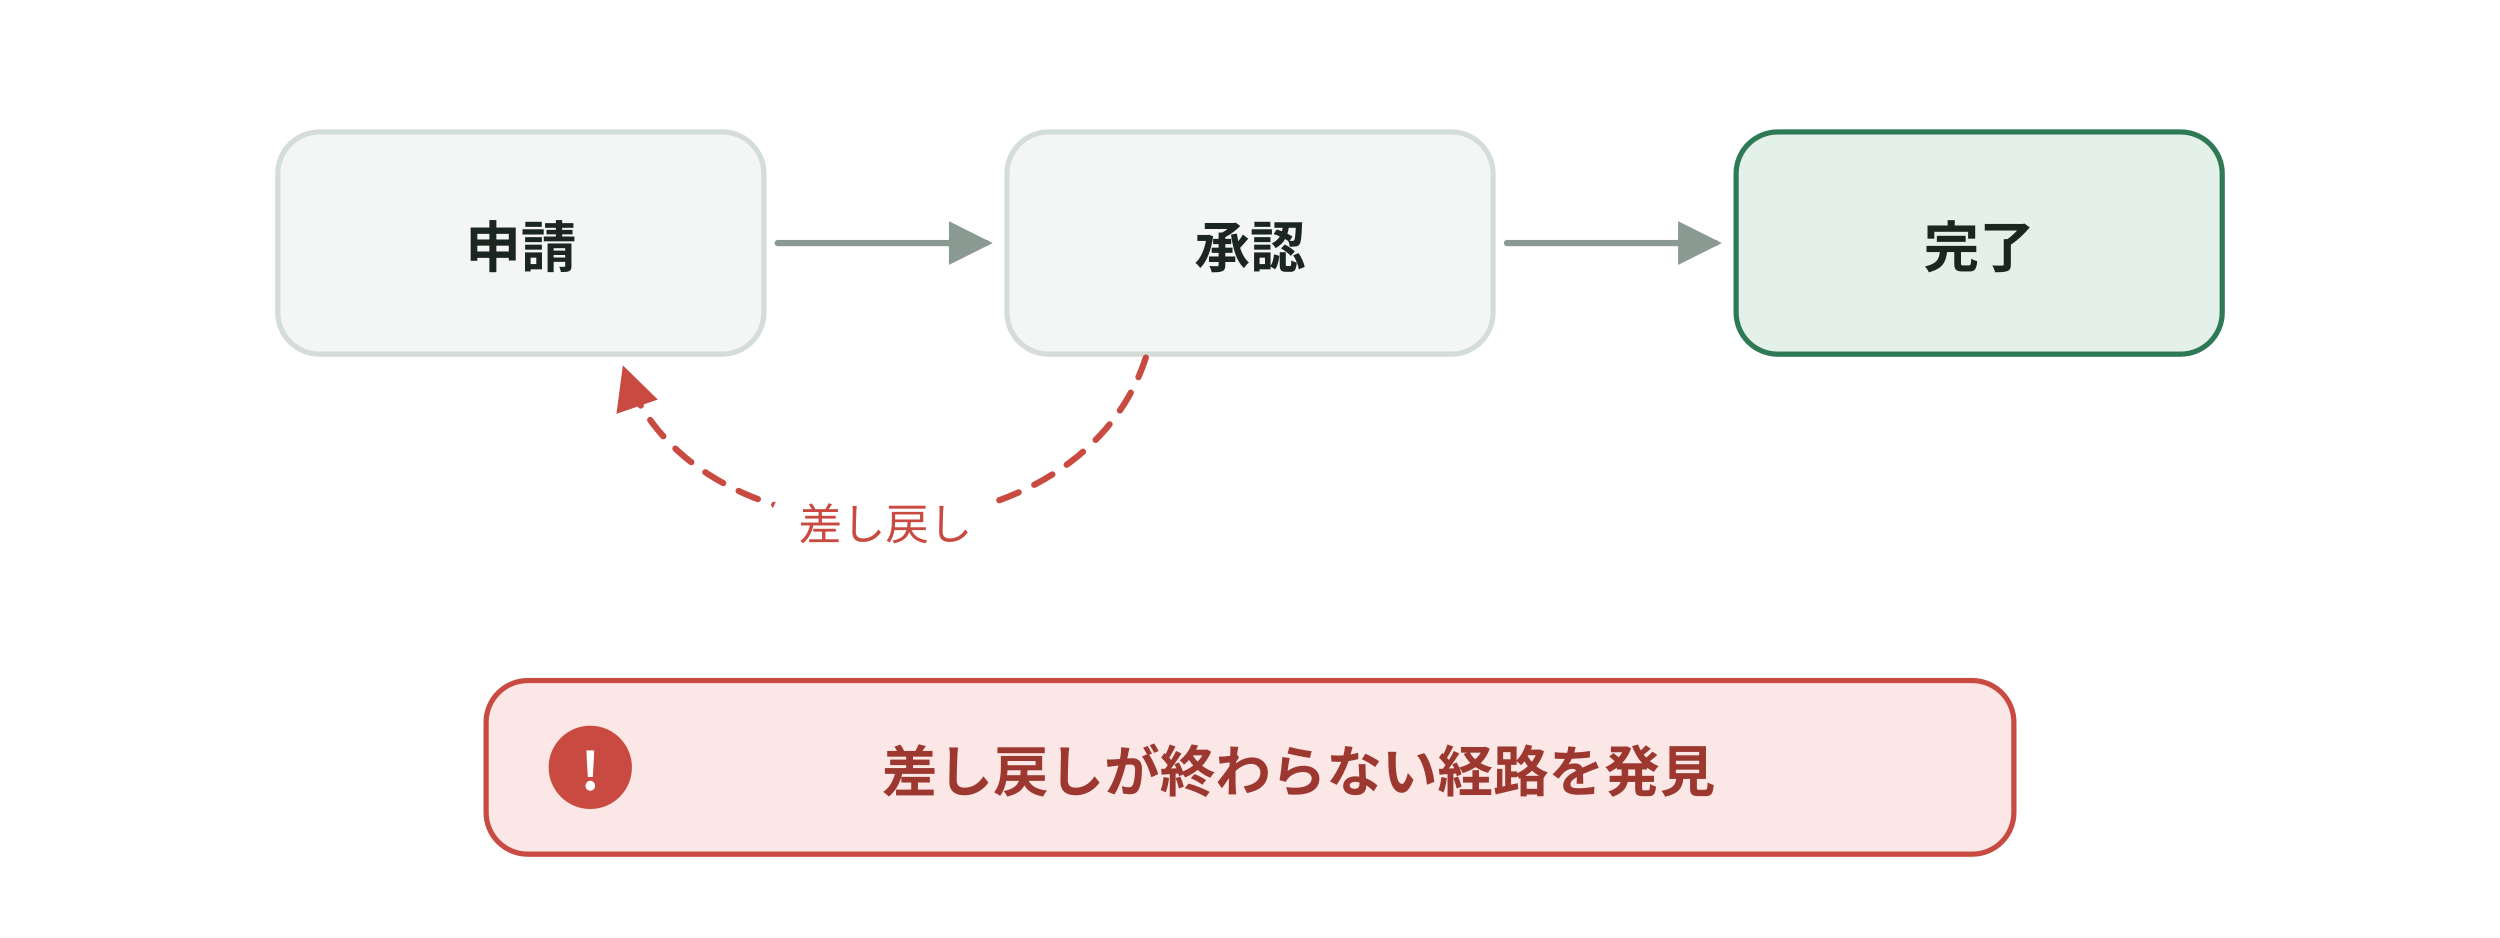
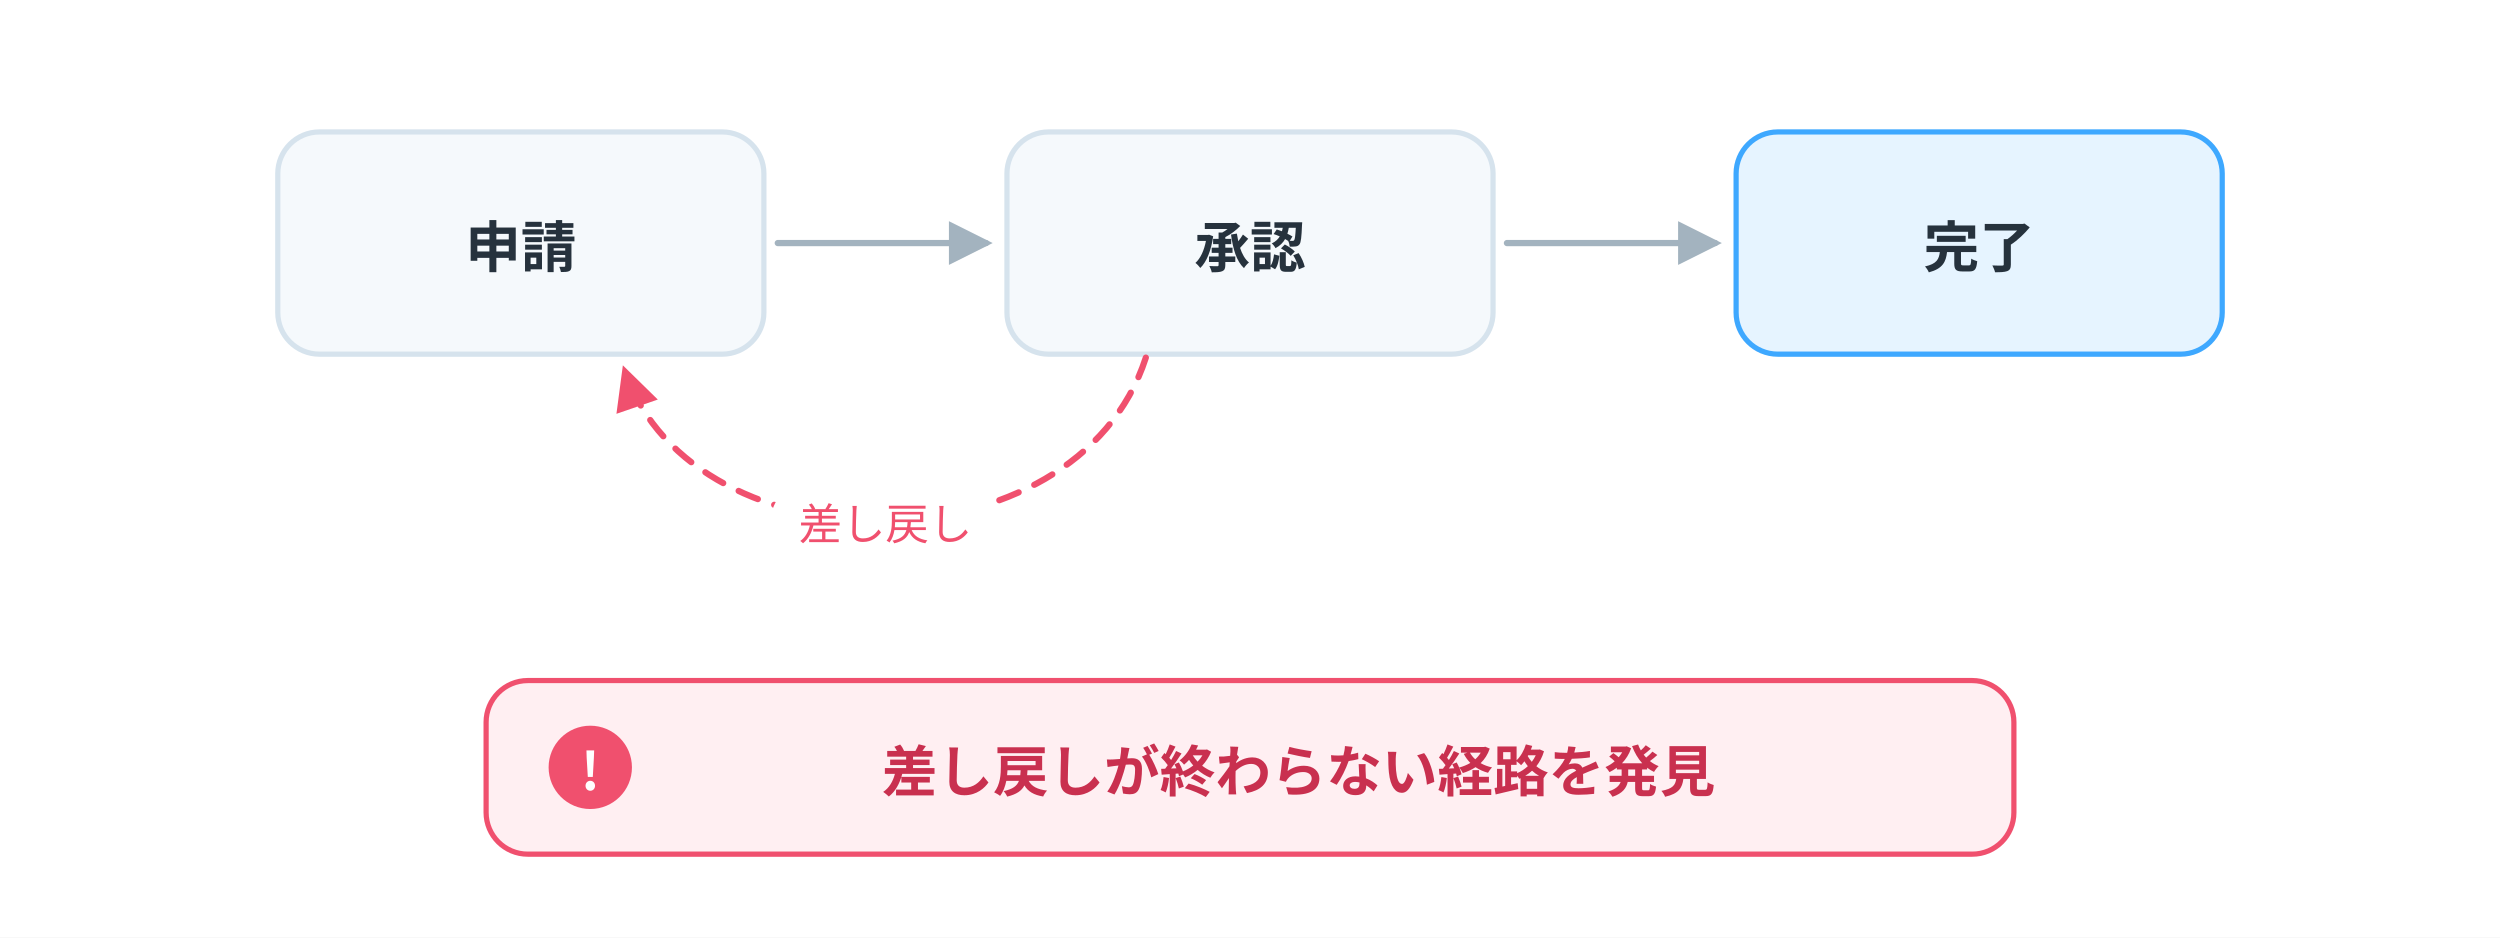
<svg xmlns="http://www.w3.org/2000/svg" width="720" height="270" viewBox="0 0 720 270" font-family="'Noto Sans CJK JP','Noto Sans JP','Hiragino Sans','Hiragino Kaku Gothic ProN','Yu Gothic',sans-serif">
  <defs>
-     <marker id="m1c2621" viewBox="0 0 10 10" refX="8.5" refY="5" markerWidth="7" markerHeight="7" orient="auto-start-reverse">
-       <path d="M0,0 L10,5 L0,10 z" fill="#1c2621" />
+     <marker id="m26323d" viewBox="0 0 10 10" refX="8.5" refY="5" markerWidth="7" markerHeight="7" orient="auto-start-reverse">
+       <path d="M0,0 L10,5 L0,10 z" fill="#26323d" />
    </marker>
-     <marker id="m8a9a92" viewBox="0 0 10 10" refX="8.5" refY="5" markerWidth="7" markerHeight="7" orient="auto-start-reverse">
-       <path d="M0,0 L10,5 L0,10 z" fill="#8a9a92" />
+     <marker id="ma3b3bf" viewBox="0 0 10 10" refX="8.5" refY="5" markerWidth="7" markerHeight="7" orient="auto-start-reverse">
+       <path d="M0,0 L10,5 L0,10 z" fill="#a3b3bf" />
    </marker>
-     <marker id="m2e7a55" viewBox="0 0 10 10" refX="8.5" refY="5" markerWidth="7" markerHeight="7" orient="auto-start-reverse">
-       <path d="M0,0 L10,5 L0,10 z" fill="#2e7a55" />
+     <marker id="m3ea8ff" viewBox="0 0 10 10" refX="8.5" refY="5" markerWidth="7" markerHeight="7" orient="auto-start-reverse">
+       <path d="M0,0 L10,5 L0,10 z" fill="#3ea8ff" />
    </marker>
-     <marker id="mc94a41" viewBox="0 0 10 10" refX="8.5" refY="5" markerWidth="7" markerHeight="7" orient="auto-start-reverse">
-       <path d="M0,0 L10,5 L0,10 z" fill="#c94a41" />
+     <marker id="mf0506e" viewBox="0 0 10 10" refX="8.5" refY="5" markerWidth="7" markerHeight="7" orient="auto-start-reverse">
+       <path d="M0,0 L10,5 L0,10 z" fill="#f0506e" />
    </marker>
-     <marker id="m5d6b64" viewBox="0 0 10 10" refX="8.5" refY="5" markerWidth="7" markerHeight="7" orient="auto-start-reverse">
-       <path d="M0,0 L10,5 L0,10 z" fill="#5d6b64" />
+     <marker id="m65717b" viewBox="0 0 10 10" refX="8.5" refY="5" markerWidth="7" markerHeight="7" orient="auto-start-reverse">
+       <path d="M0,0 L10,5 L0,10 z" fill="#65717b" />
    </marker>
-     <marker id="mb7861a" viewBox="0 0 10 10" refX="8.5" refY="5" markerWidth="7" markerHeight="7" orient="auto-start-reverse">
-       <path d="M0,0 L10,5 L0,10 z" fill="#b7861a" />
+     <marker id="md98a00" viewBox="0 0 10 10" refX="8.5" refY="5" markerWidth="7" markerHeight="7" orient="auto-start-reverse">
+       <path d="M0,0 L10,5 L0,10 z" fill="#d98a00" />
    </marker>
  </defs>
  <rect width="720" height="270" fill="#ffffff" />
-   <rect x="80.0" y="38.0" width="140" height="64" rx="12" fill="#f3f6f4" stroke="#d5ddd8" stroke-width="1.5" />
-   <text x="150.0" y="70" font-size="16" font-weight="700" fill="#1c2621" text-anchor="middle" dominant-baseline="central">申請</text>
-   <rect x="290.0" y="38.0" width="140" height="64" rx="12" fill="#f3f6f4" stroke="#d5ddd8" stroke-width="1.5" />
-   <text x="360.0" y="70" font-size="16" font-weight="700" fill="#1c2621" text-anchor="middle" dominant-baseline="central">承認</text>
-   <path d="M224.0,70 L284.0,70" fill="none" stroke="#8a9a92" stroke-width="1.8" marker-end="url(#m8a9a92)" stroke-linecap="round" stroke-linejoin="round" />
-   <rect x="500.0" y="38.0" width="140" height="64" rx="12" fill="#e3f1ea" stroke="#2e7a55" stroke-width="1.5" />
-   <text x="570.0" y="70" font-size="16" font-weight="700" fill="#1c2621" text-anchor="middle" dominant-baseline="central">完了</text>
-   <path d="M434.0,70 L494.0,70" fill="none" stroke="#8a9a92" stroke-width="1.8" marker-end="url(#m8a9a92)" stroke-linecap="round" stroke-linejoin="round" />
-   <path d="M330.0,103 C310.0,165 200.0,165 180.0,107" fill="none" stroke="#c94a41" stroke-width="1.8" stroke-dasharray="6 5" marker-end="url(#mc94a41)" stroke-linecap="round" stroke-linejoin="round" />
+   <rect x="80.0" y="38.0" width="140" height="64" rx="12" fill="#f5f9fc" stroke="#d6e3ed" stroke-width="1.5" />
+   <text x="150.0" y="70" font-size="16" font-weight="700" fill="#26323d" text-anchor="middle" dominant-baseline="central">申請</text>
+   <rect x="290.0" y="38.0" width="140" height="64" rx="12" fill="#f5f9fc" stroke="#d6e3ed" stroke-width="1.5" />
+   <text x="360.0" y="70" font-size="16" font-weight="700" fill="#26323d" text-anchor="middle" dominant-baseline="central">承認</text>
+   <path d="M224.0,70 L284.0,70" fill="none" stroke="#a3b3bf" stroke-width="1.8" marker-end="url(#ma3b3bf)" stroke-linecap="round" stroke-linejoin="round" />
+   <rect x="500.0" y="38.0" width="140" height="64" rx="12" fill="#e6f4ff" stroke="#3ea8ff" stroke-width="1.5" />
+   <text x="570.0" y="70" font-size="16" font-weight="700" fill="#26323d" text-anchor="middle" dominant-baseline="central">完了</text>
+   <path d="M434.0,70 L494.0,70" fill="none" stroke="#a3b3bf" stroke-width="1.8" marker-end="url(#ma3b3bf)" stroke-linecap="round" stroke-linejoin="round" />
+   <path d="M330.0,103 C310.0,165 200.0,165 180.0,107" fill="none" stroke="#f0506e" stroke-width="1.8" stroke-dasharray="6 5" marker-end="url(#mf0506e)" stroke-linecap="round" stroke-linejoin="round" />
  <rect x="222.0" y="139" width="66.0" height="22" rx="11" fill="#ffffff" />
-   <text x="255.0" y="150" font-size="12.5" font-weight="500" fill="#c94a41" text-anchor="middle" dominant-baseline="central">差し戻し</text>
-   <rect x="140.0" y="196" width="440" height="50" rx="12" fill="#fbe7e5" stroke="#c94a41" stroke-width="1.5" />
-   <circle cx="170.0" cy="221" r="12" fill="#c94a41" />
+   <text x="255.0" y="150" font-size="12.5" font-weight="500" fill="#f0506e" text-anchor="middle" dominant-baseline="central">差し戻し</text>
+   <rect x="140.0" y="196" width="440" height="50" rx="12" fill="#ffeff2" stroke="#f0506e" stroke-width="1.5" />
+   <circle cx="170.0" cy="221" r="12" fill="#f0506e" />
  <text x="170.0" y="221" font-size="15" font-weight="700" fill="#ffffff" text-anchor="middle" dominant-baseline="central">!</text>
-   <text x="374.0" y="221" font-size="16" font-weight="700" fill="#9c3830" text-anchor="middle" dominant-baseline="central">差し戻しが終わらない経路を発見</text>
+   <text x="374.0" y="221" font-size="16" font-weight="700" fill="#c9304f" text-anchor="middle" dominant-baseline="central">差し戻しが終わらない経路を発見</text>
</svg>
